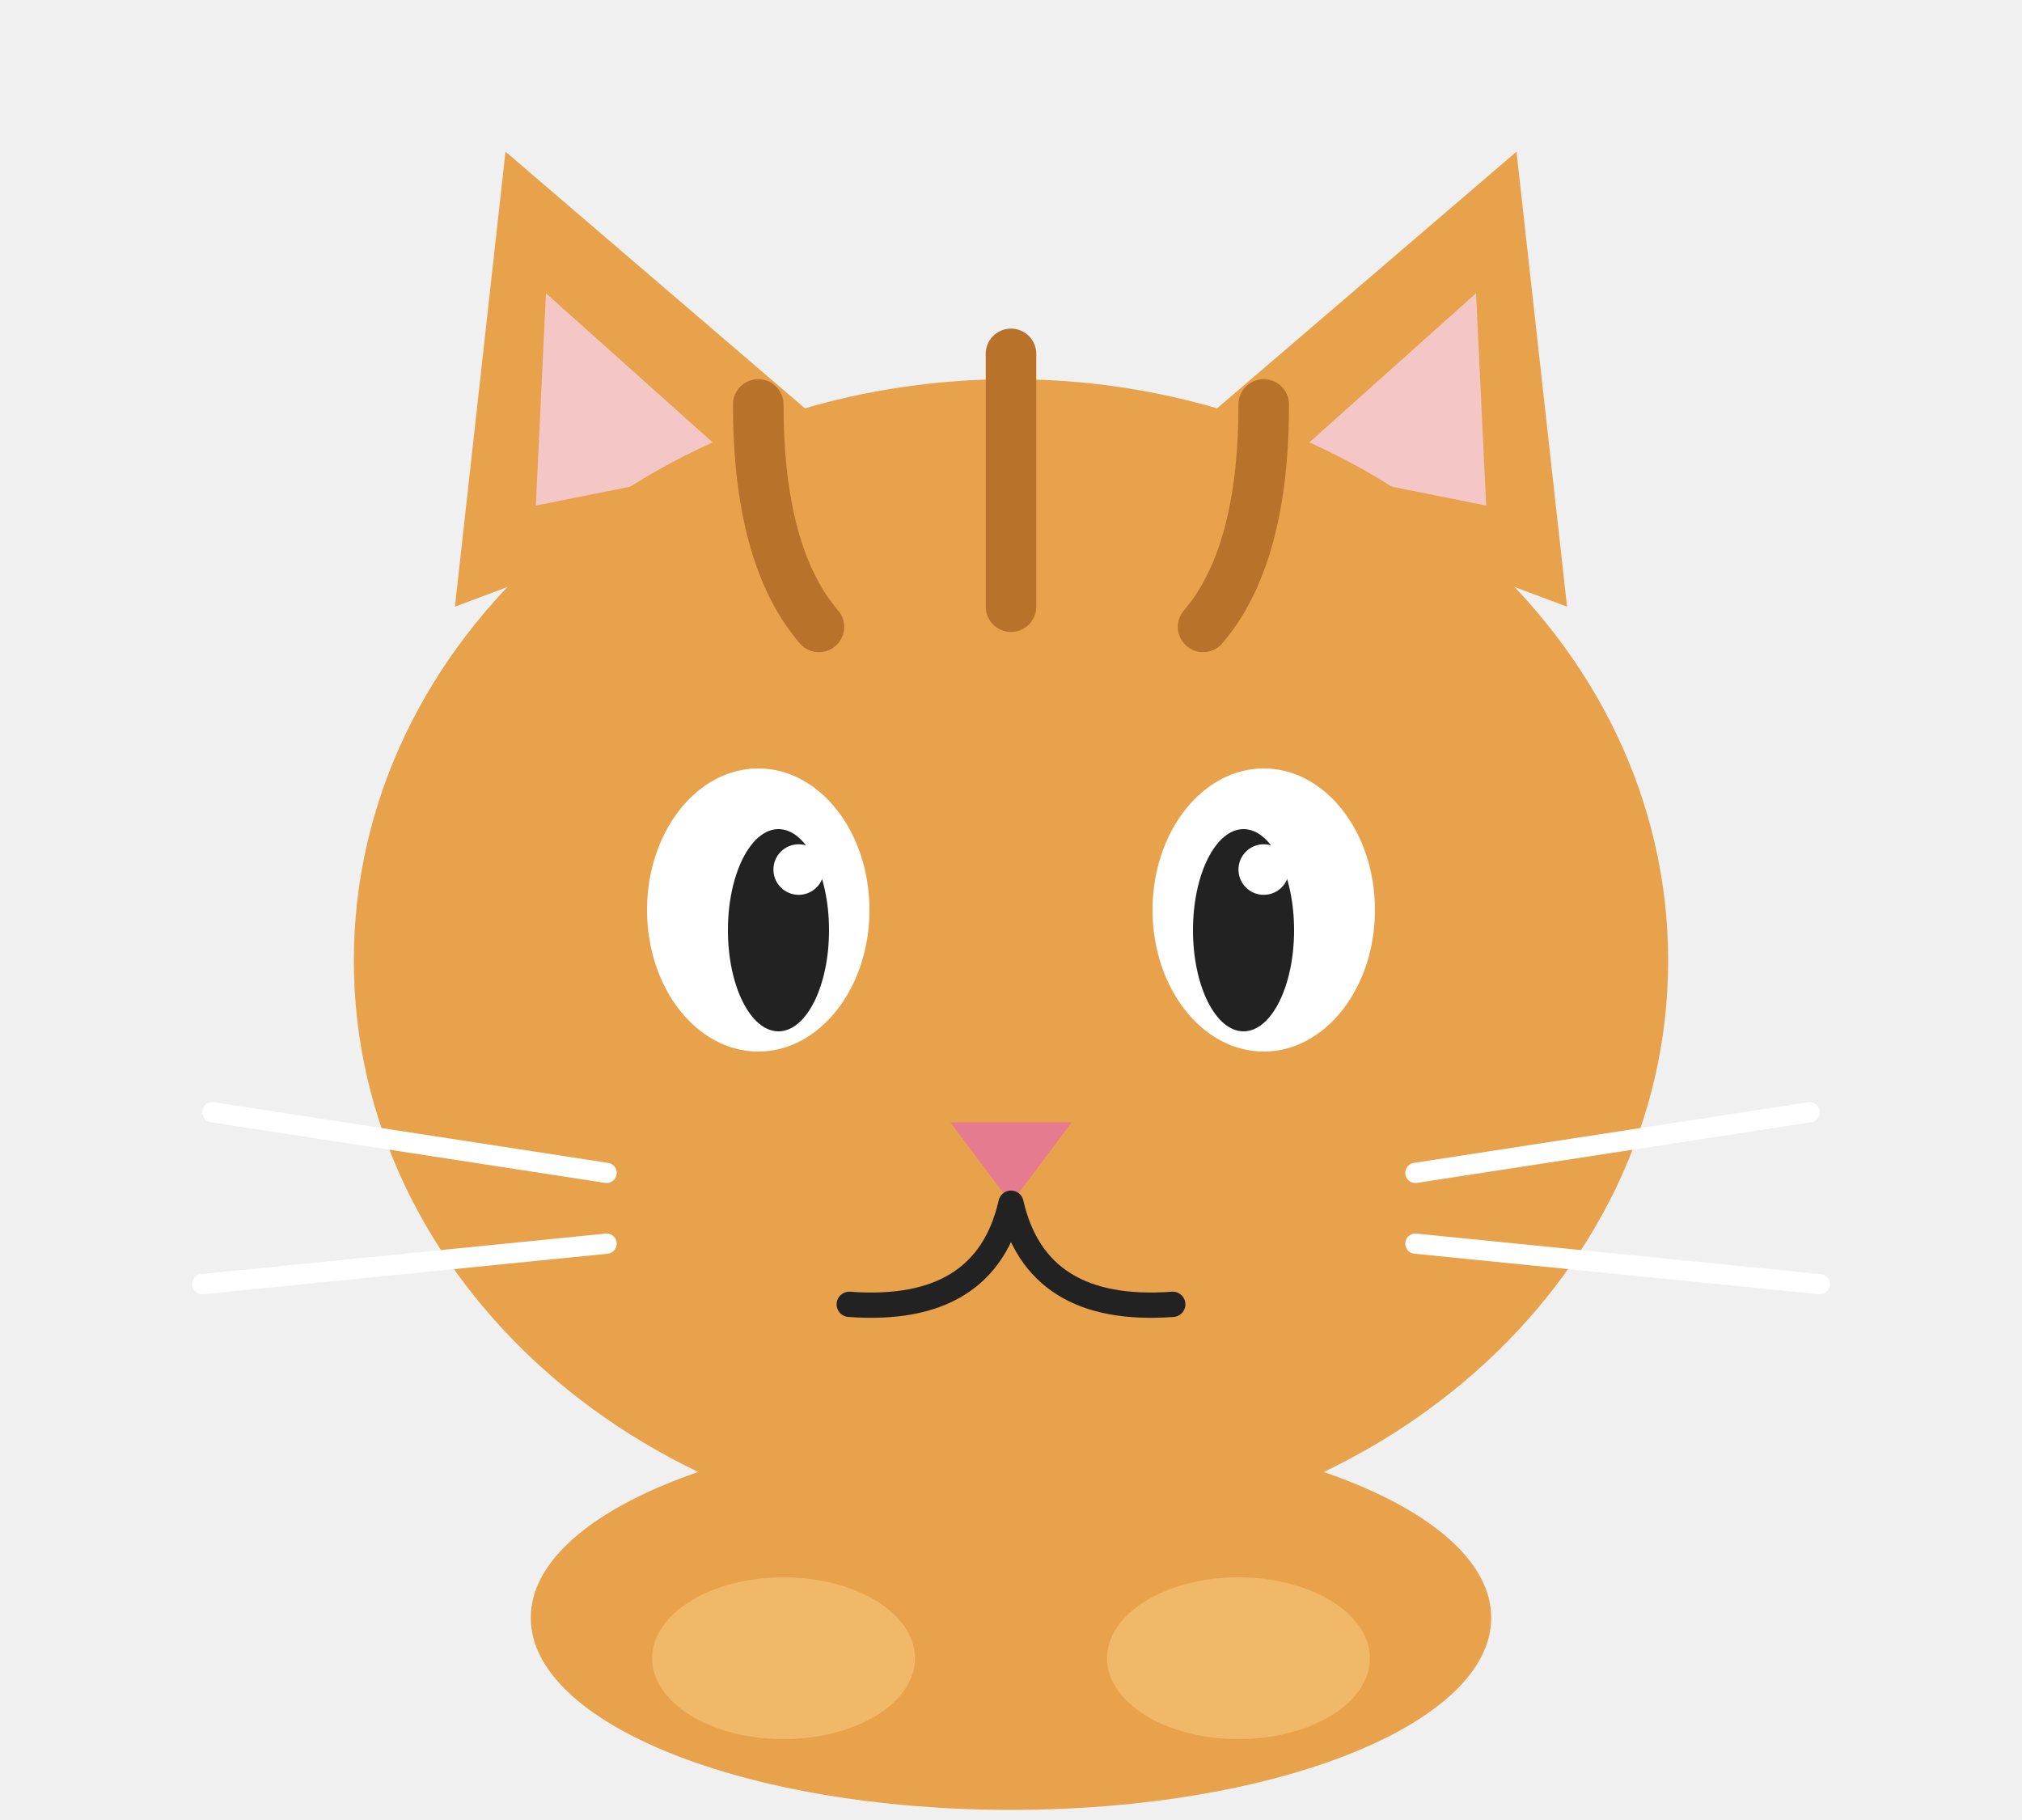
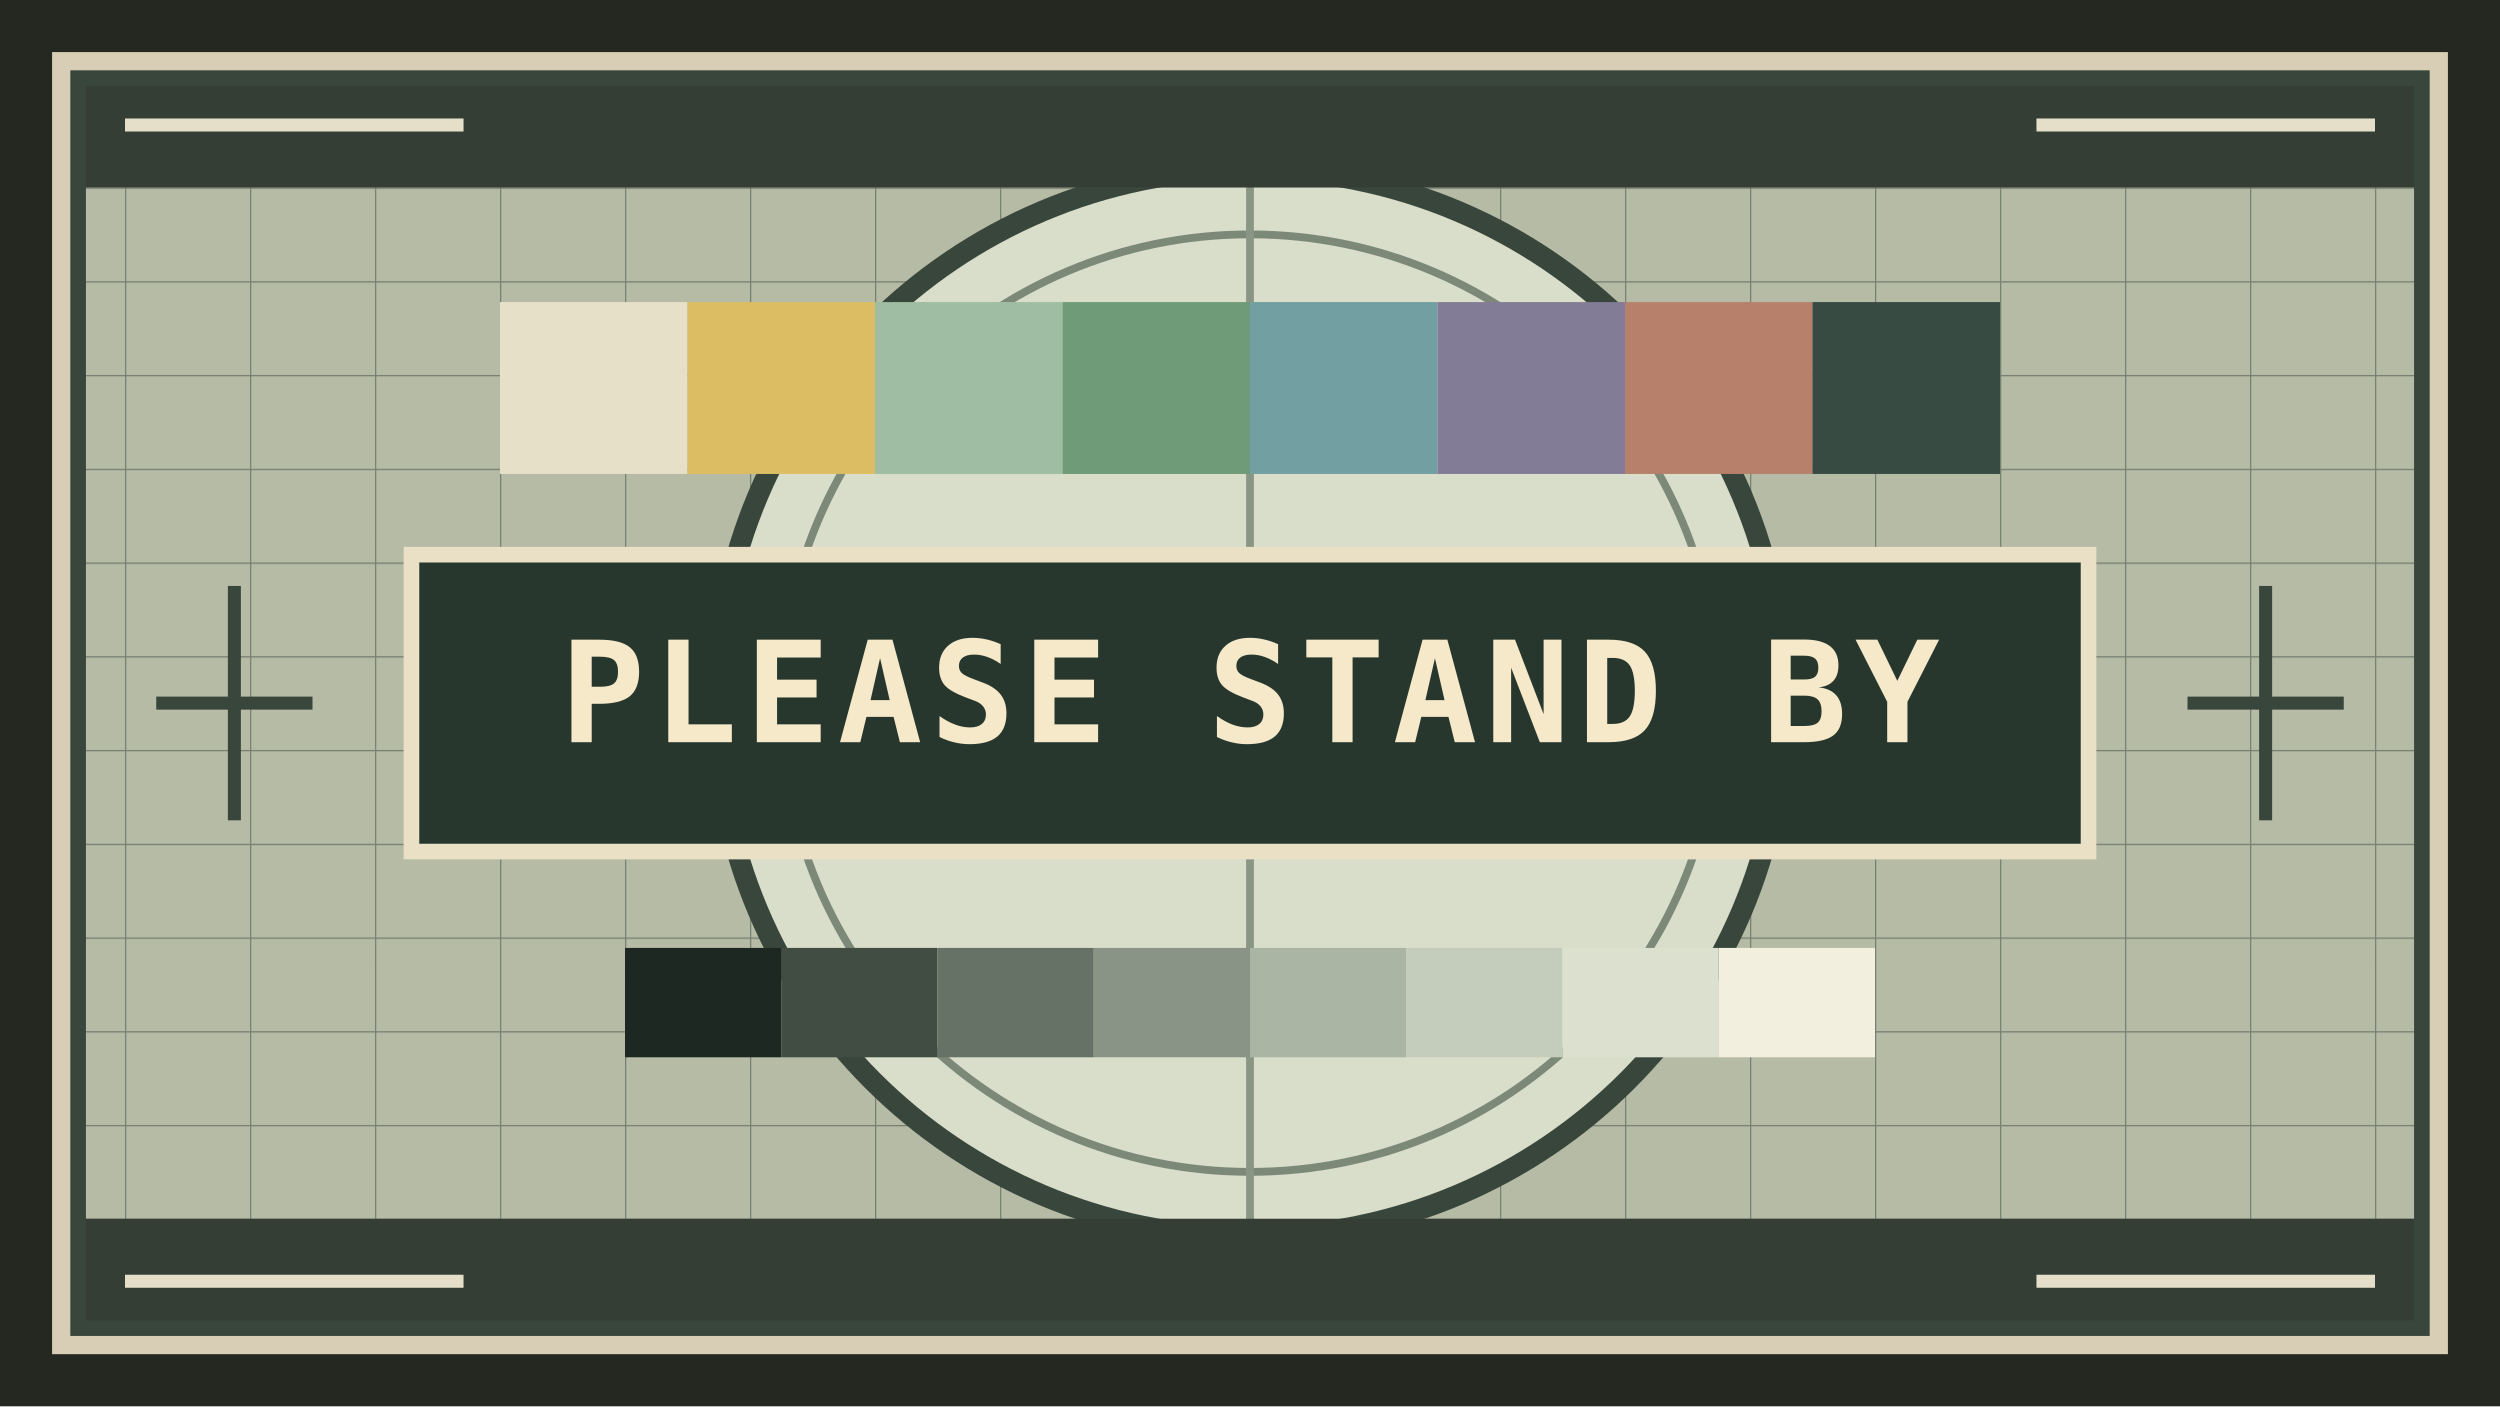
- <svg xmlns="http://www.w3.org/2000/svg" viewBox="0 0 400 360" width="400" height="360">
-   <polygon points="90,120 100,30 170,90" fill="#e8a24c" />
-   <polygon points="310,120 300,30 230,90" fill="#e8a24c" />
-   <polygon points="106,100 108,58 146,92" fill="#f4c6c6" />
-   <polygon points="294,100 292,58 254,92" fill="#f4c6c6" />
-   <ellipse cx="200" cy="190" rx="130" ry="115" fill="#e8a24c" />
-   <path d="M150 80 q0 30 12 44 M200 70 v50 M250 80 q0 30 -12 44" stroke="#b9722a" stroke-width="10" fill="none" stroke-linecap="round" />
-   <ellipse cx="150" cy="180" rx="22" ry="28" fill="#fff" />
-   <ellipse cx="250" cy="180" rx="22" ry="28" fill="#fff" />
-   <ellipse cx="154" cy="184" rx="10" ry="20" fill="#222" />
-   <ellipse cx="246" cy="184" rx="10" ry="20" fill="#222" />
-   <circle cx="158" cy="172" r="5" fill="#fff" />
-   <circle cx="250" cy="172" r="5" fill="#fff" />
-   <polygon points="188,222 212,222 200,238" fill="#e57b8e" />
-   <path d="M200 238 q-5 22 -32 20 M200 238 q5 22 32 20" stroke="#222" stroke-width="5" fill="none" stroke-linecap="round" />
-   <path d="M120 232 l-78 -12 M120 246 l-80 8 M280 232 l78 -12 M280 246 l80 8" stroke="#fff" stroke-width="4" stroke-linecap="round" />
-   <ellipse cx="200" cy="320" rx="95" ry="38" fill="#e8a24c" />
-   <ellipse cx="155" cy="328" rx="26" ry="16" fill="#f1b868" />
-   <ellipse cx="245" cy="328" rx="26" ry="16" fill="#f1b868" />
+ <svg xmlns="http://www.w3.org/2000/svg" width="960" height="540" viewBox="0 0 960 540">
+   <defs>
+     <pattern id="grid" width="48" height="36" patternUnits="userSpaceOnUse">
+       <path d="M48 0H0v36" fill="none" stroke="#788174" stroke-width="1" />
+     </pattern>
+     <clipPath id="picture">
+       <rect x="30" y="30" width="900" height="480" />
+     </clipPath>
+   </defs>
+   <rect width="960" height="540" fill="#242820" />
+   <rect x="20" y="20" width="920" height="500" fill="#d7ceb5" />
+   <g clip-path="url(#picture)">
+     <rect x="30" y="30" width="900" height="480" fill="#b6bba5" />
+     <rect x="30" y="30" width="900" height="480" fill="url(#grid)" />
+     <circle cx="480" cy="270" r="205" fill="#d9deca" stroke="#39463c" stroke-width="8" />
+     <circle cx="480" cy="270" r="180" fill="none" stroke="#7c8978" stroke-width="3" />
+     <path d="M480 58v424M260 270h440" stroke="#8a9685" stroke-width="3" />
+     <path d="M30 30h900v42H30zM30 468h900v42H30z" fill="#343e35" />
+     <path d="M48 48h130m604 0h130M48 492h130m604 0h130" stroke="#e5dfc9" stroke-width="5" />
+     <g transform="translate(192 116)">
+       <rect width="72" height="66" fill="#e7e0c8" />
+       <rect x="72" width="72" height="66" fill="#ddbd64" />
+       <rect x="144" width="72" height="66" fill="#9fbda2" />
+       <rect x="216" width="72" height="66" fill="#6f9b78" />
+       <rect x="288" width="72" height="66" fill="#729fa1" />
+       <rect x="360" width="72" height="66" fill="#827c96" />
+       <rect x="432" width="72" height="66" fill="#b6806a" />
+       <rect x="504" width="72" height="66" fill="#374b43" />
+     </g>
+     <rect x="158" y="213" width="644" height="114" fill="#27372e" stroke="#e9e0c6" stroke-width="6" />
+     <text x="480" y="285" text-anchor="middle" fill="#f5e9c9" font-family="monospace" font-size="54" font-weight="bold" letter-spacing="3">PLEASE STAND BY</text>
+     <g transform="translate(240 364)">
+       <rect width="60" height="42" fill="#1e2822" />
+       <rect x="60" width="60" height="42" fill="#414c42" />
+       <rect x="120" width="60" height="42" fill="#667265" />
+       <rect x="180" width="60" height="42" fill="#899486" />
+       <rect x="240" width="60" height="42" fill="#aab5a3" />
+       <rect x="300" width="60" height="42" fill="#c4cdbc" />
+       <rect x="360" width="60" height="42" fill="#dbe1ce" />
+       <rect x="420" width="60" height="42" fill="#f2efdf" />
+     </g>
+     <path d="M90 225v90m-30-45h60m750-45v90m-30-45h60" stroke="#39463c" stroke-width="5" />
+   </g>
+   <rect x="30" y="30" width="900" height="480" fill="none" stroke="#39463c" stroke-width="6" />
</svg>
